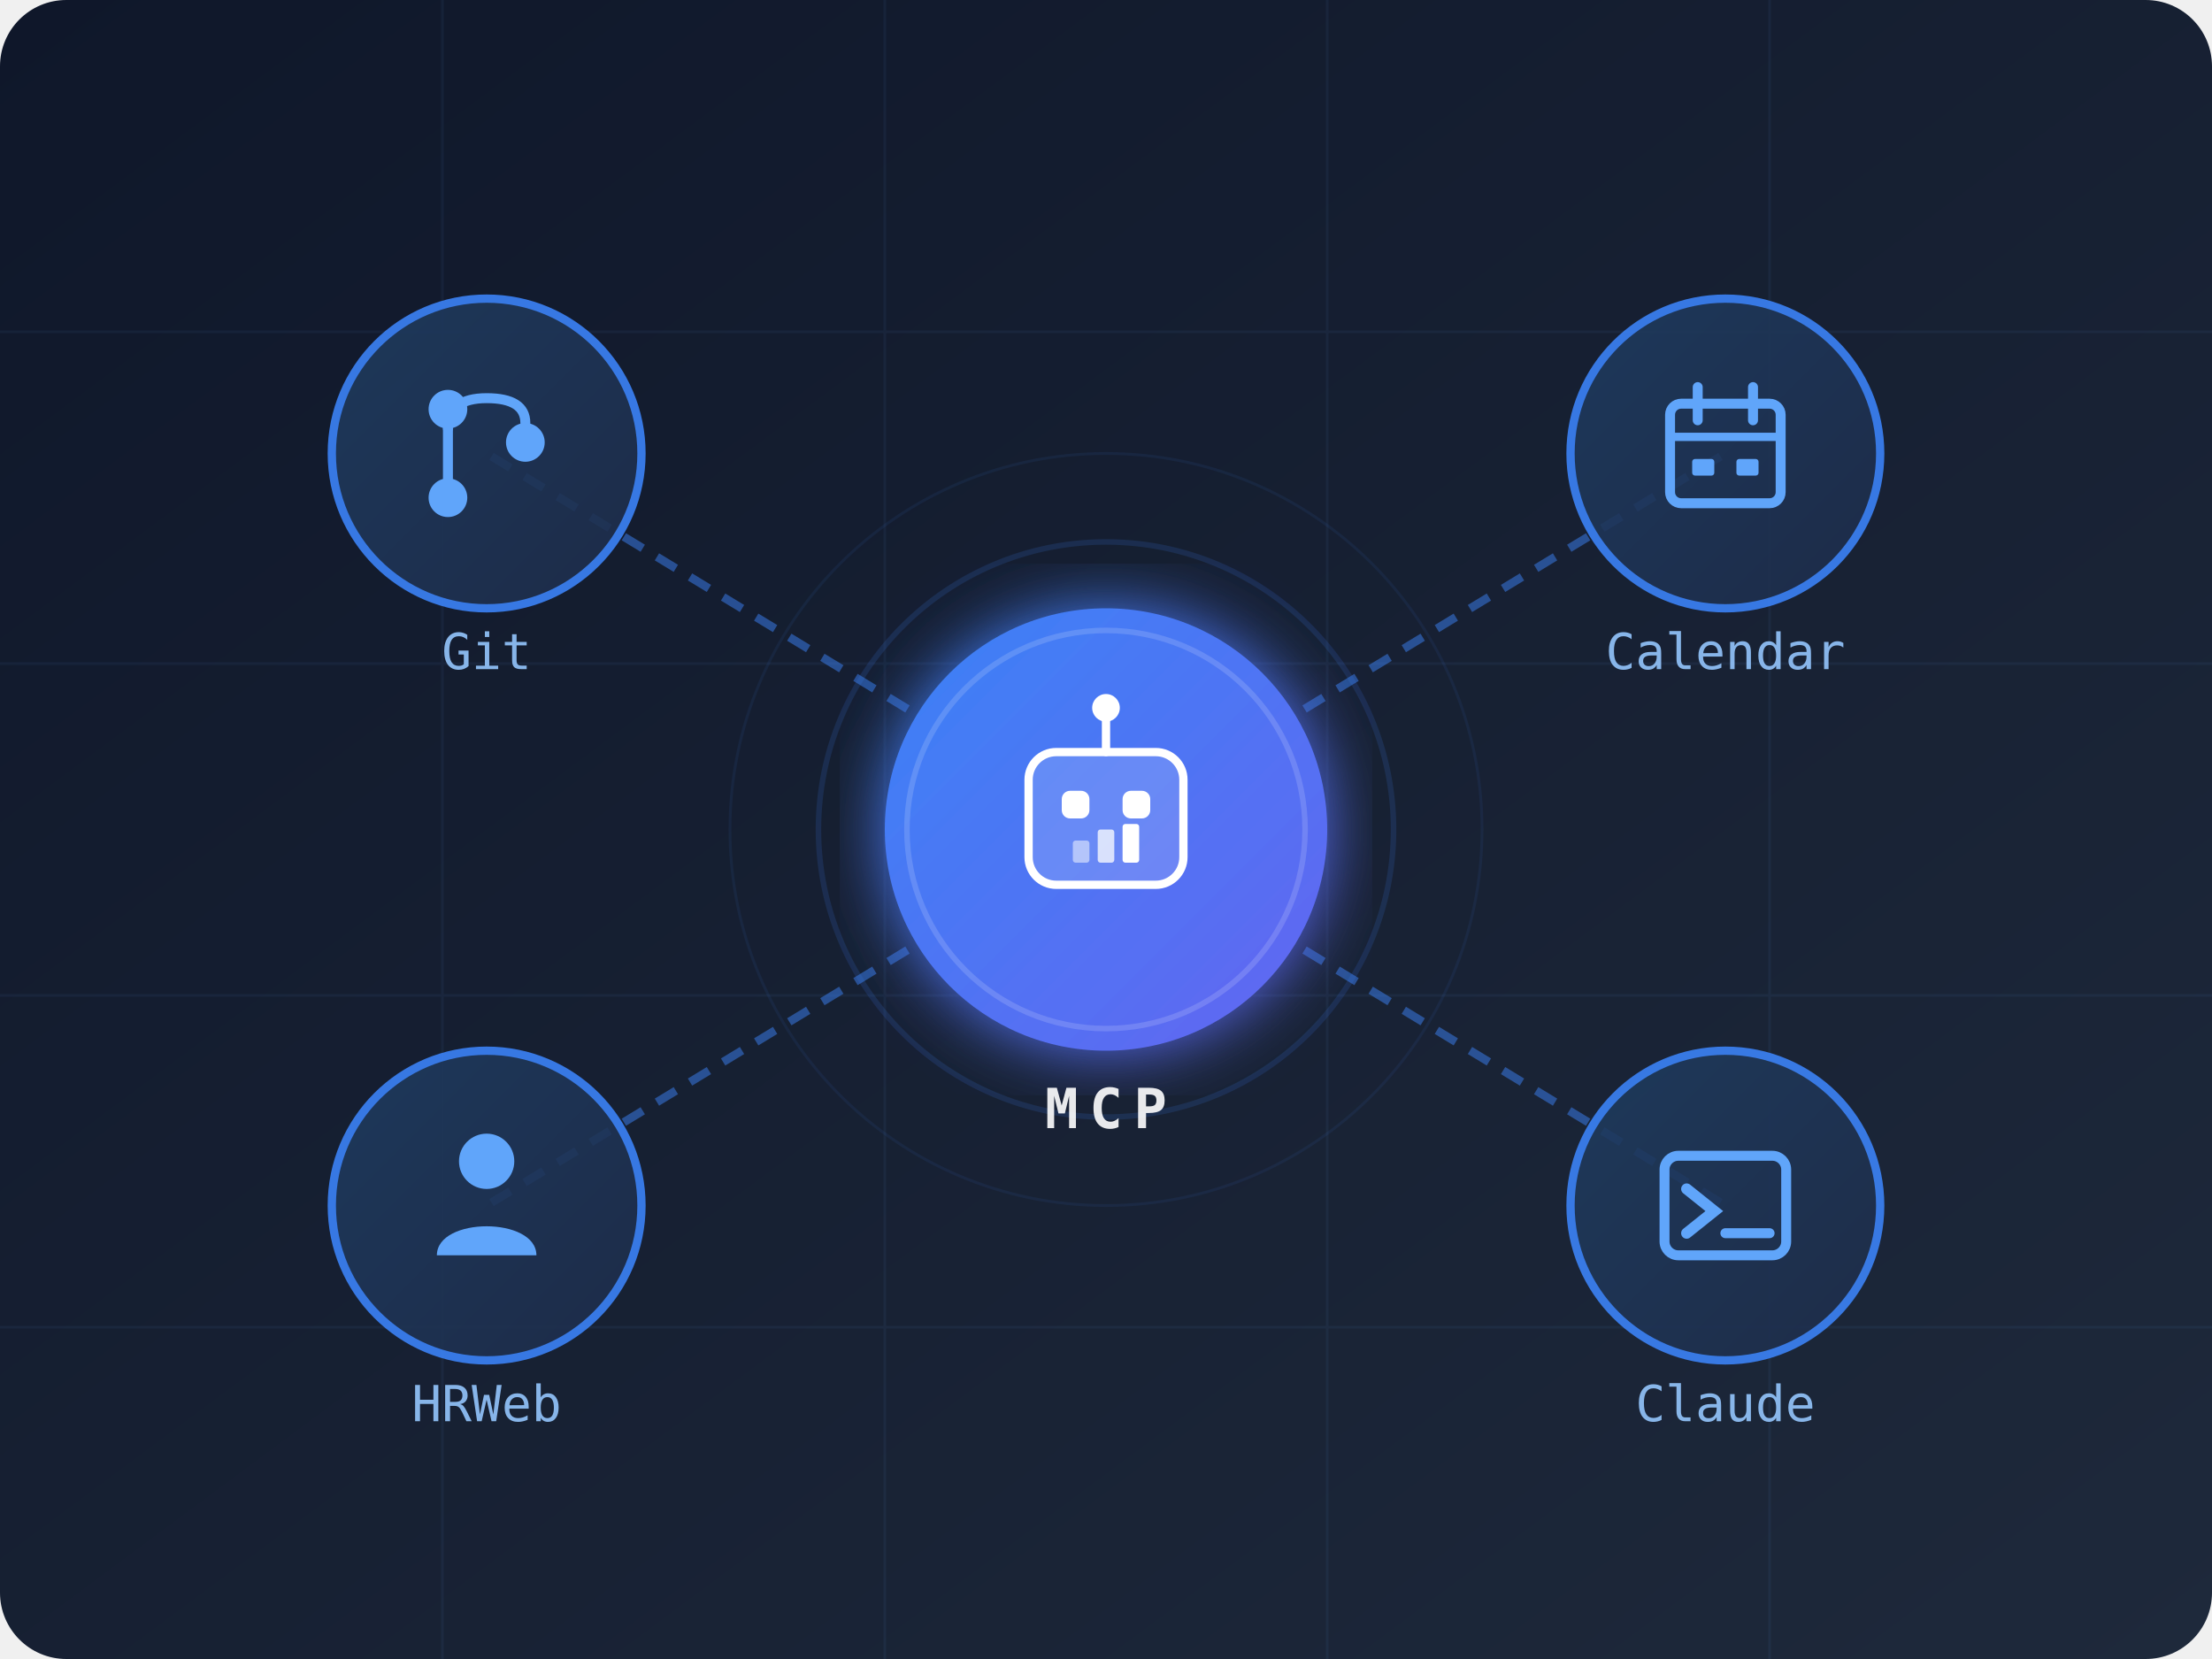
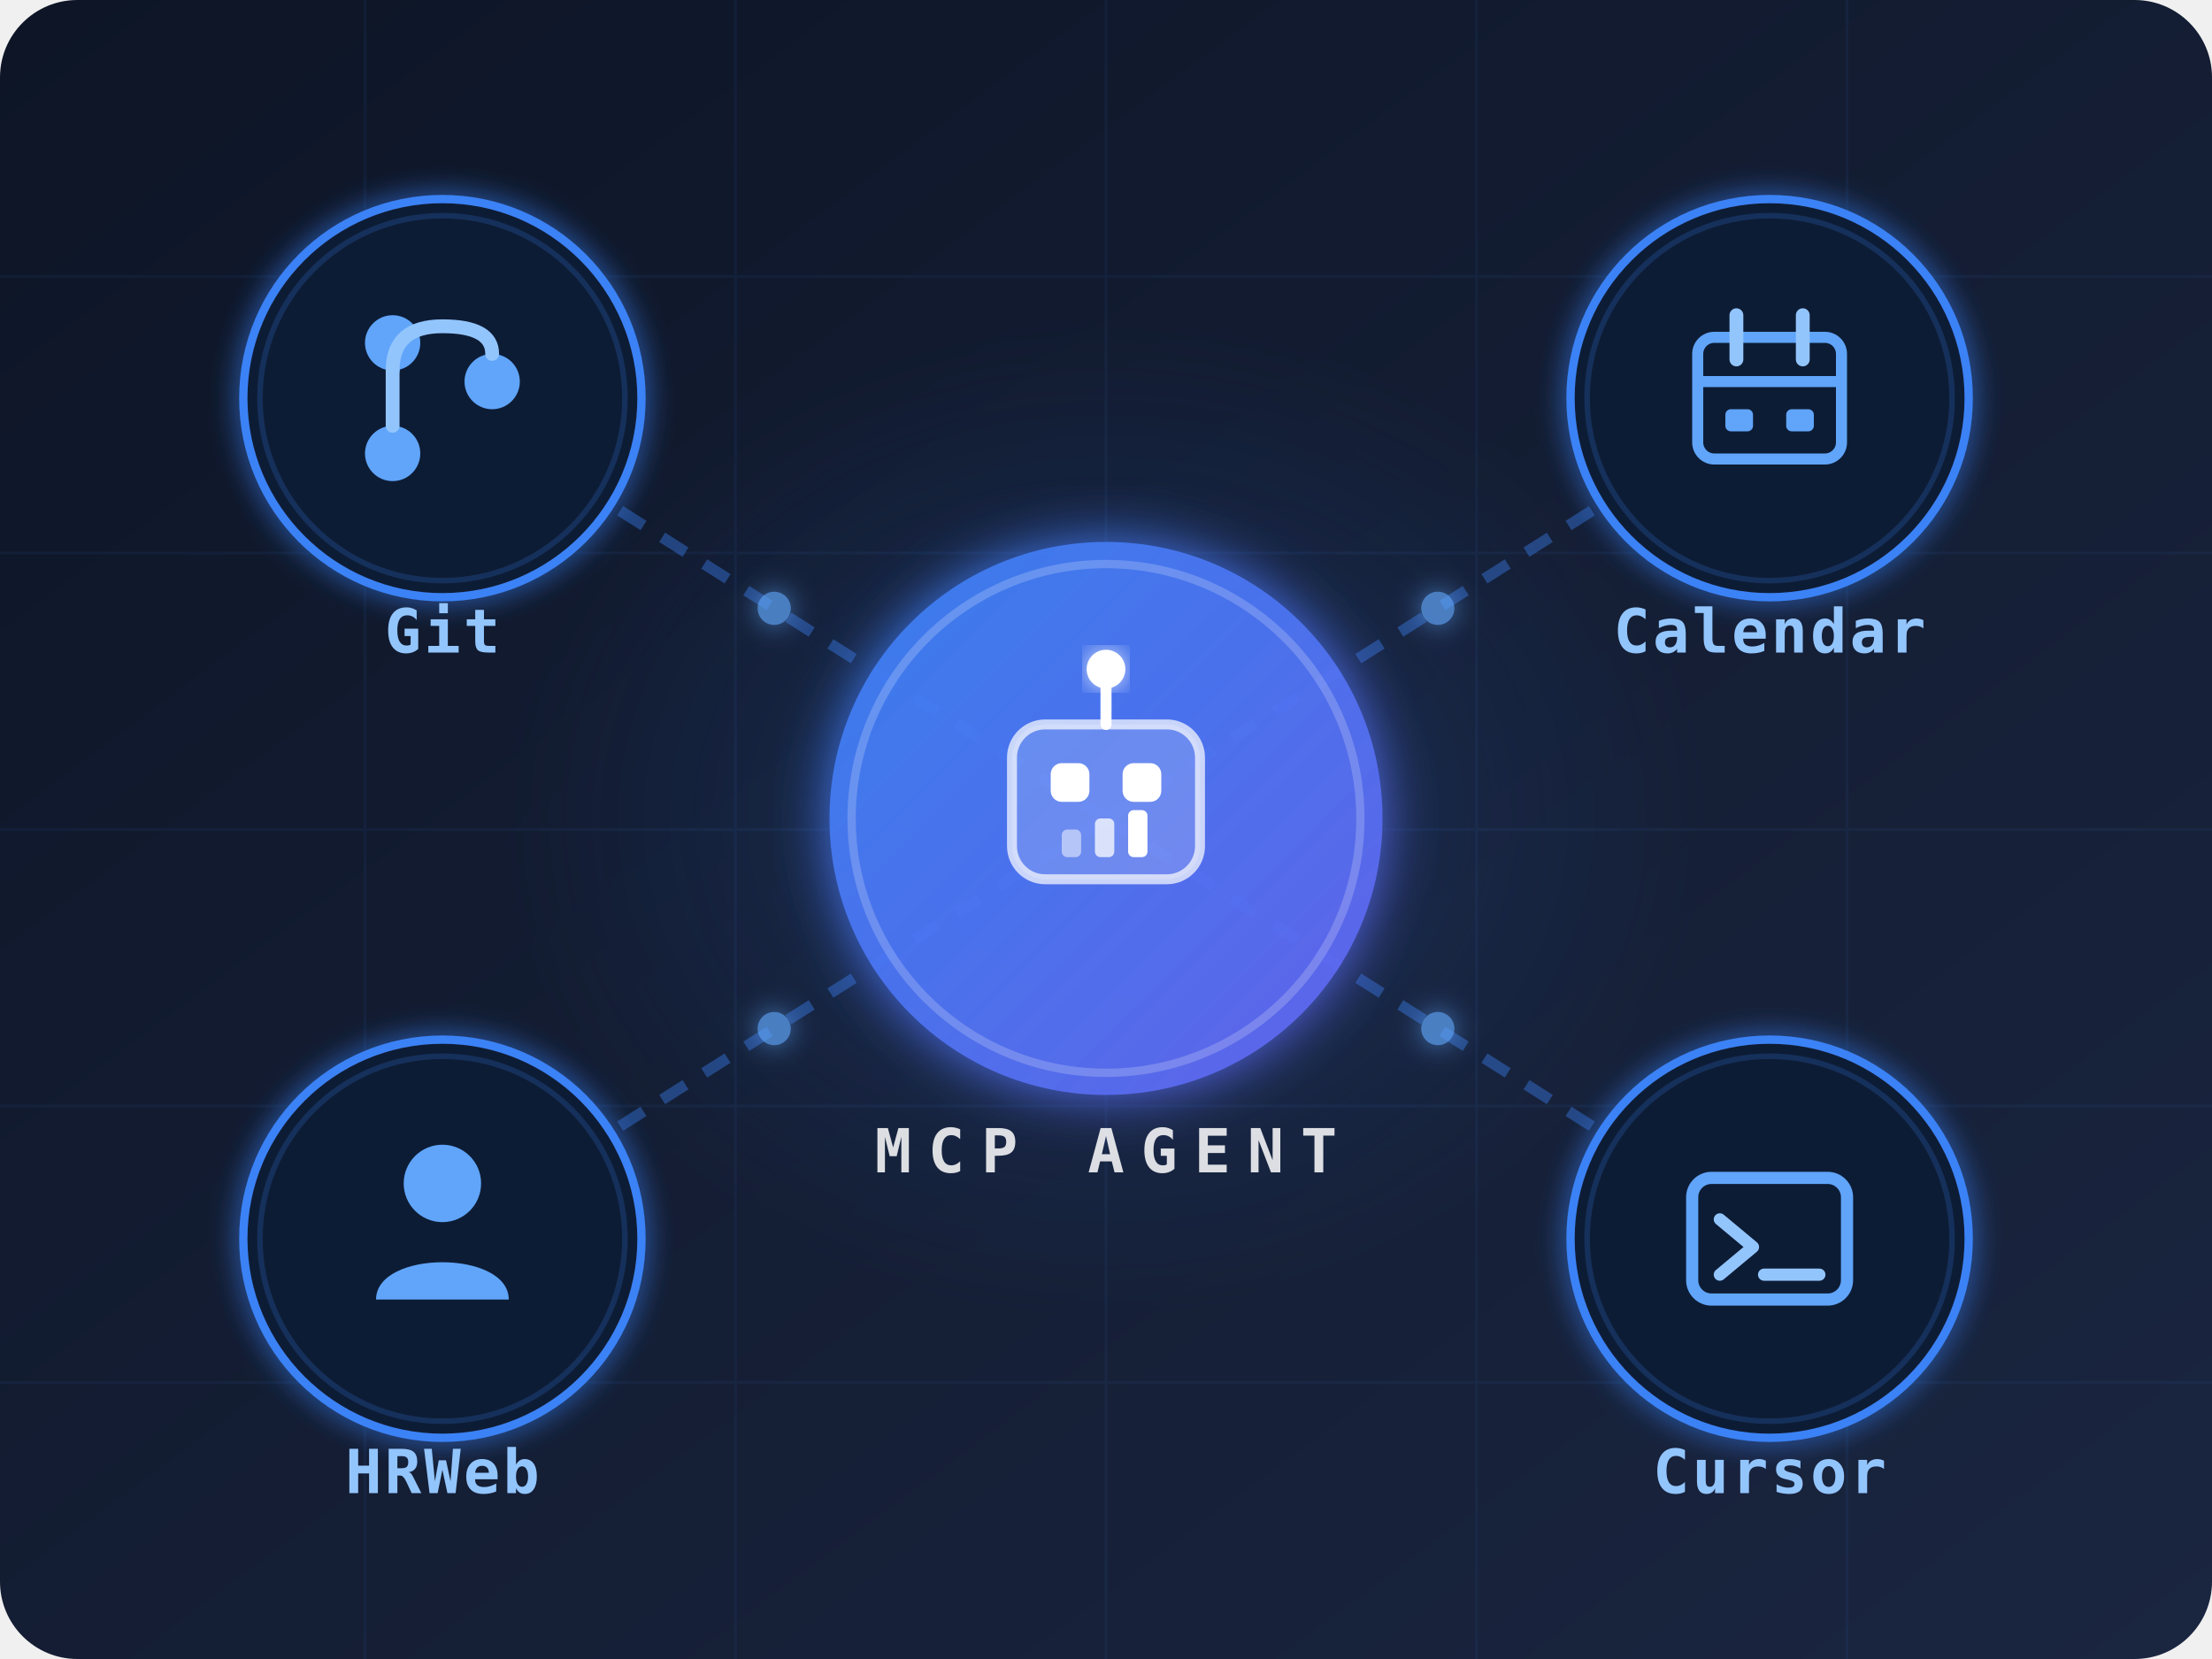
<svg xmlns="http://www.w3.org/2000/svg" viewBox="0 0 400 300" width="400" height="300">
  <defs>
    <linearGradient id="bg" x1="0%" y1="0%" x2="100%" y2="100%">
-       <stop offset="0%" stop-color="#0f172a" />
-       <stop offset="100%" stop-color="#1e293b" />
+       <stop offset="0%" stop-color="#0d1526" />
+       <stop offset="100%" stop-color="#1a2540" />
    </linearGradient>
    <linearGradient id="centerGrad" x1="0%" y1="0%" x2="100%" y2="100%">
      <stop offset="0%" stop-color="#3b82f6" />
      <stop offset="100%" stop-color="#6366f1" />
    </linearGradient>
-     <linearGradient id="nodeGrad" x1="0%" y1="0%" x2="100%" y2="100%">
-       <stop offset="0%" stop-color="#1e3a5f" />
-       <stop offset="100%" stop-color="#1e2d4a" />
-     </linearGradient>
+     <radialGradient id="glowBg" cx="50%" cy="50%" r="50%">
+       <stop offset="0%" stop-color="#3b82f6" stop-opacity="0.18" />
+       <stop offset="100%" stop-color="#3b82f6" stop-opacity="0" />
+     </radialGradient>
    <filter id="glow">
-       <feGaussianBlur stdDeviation="3" result="coloredBlur" />
+       <feGaussianBlur stdDeviation="5" result="coloredBlur" />
      <feMerge>
        <feMergeNode in="coloredBlur" />
        <feMergeNode in="SourceGraphic" />
      </feMerge>
    </filter>
-     <filter id="softGlow">
-       <feGaussianBlur stdDeviation="6" result="coloredBlur" />
+     <filter id="nodeGlow">
+       <feGaussianBlur stdDeviation="2.5" result="coloredBlur" />
      <feMerge>
        <feMergeNode in="coloredBlur" />
        <feMergeNode in="SourceGraphic" />
      </feMerge>
    </filter>
  </defs>
-   <rect width="400" height="300" fill="url(#bg)" rx="12" />
-   <g opacity="0.06" stroke="#60a5fa" stroke-width="0.5">
-     <line x1="0" y1="60" x2="400" y2="60" />
-     <line x1="0" y1="120" x2="400" y2="120" />
-     <line x1="0" y1="180" x2="400" y2="180" />
-     <line x1="0" y1="240" x2="400" y2="240" />
-     <line x1="80" y1="0" x2="80" y2="300" />
-     <line x1="160" y1="0" x2="160" y2="300" />
-     <line x1="240" y1="0" x2="240" y2="300" />
-     <line x1="320" y1="0" x2="320" y2="300" />
+   <rect width="400" height="300" fill="url(#bg)" rx="14" />
+   <ellipse cx="200" cy="148" rx="110" ry="90" fill="url(#glowBg)" />
+   <g stroke="#3b82f6" stroke-width="0.5" opacity="0.07">
+     <line x1="0" y1="50" x2="400" y2="50" />
+     <line x1="0" y1="100" x2="400" y2="100" />
+     <line x1="0" y1="150" x2="400" y2="150" />
+     <line x1="0" y1="200" x2="400" y2="200" />
+     <line x1="0" y1="250" x2="400" y2="250" />
+     <line x1="66" y1="0" x2="66" y2="300" />
+     <line x1="133" y1="0" x2="133" y2="300" />
+     <line x1="200" y1="0" x2="200" y2="300" />
+     <line x1="267" y1="0" x2="267" y2="300" />
+     <line x1="334" y1="0" x2="334" y2="300" />
  </g>
-   <g stroke="#3b82f6" stroke-width="1.5" opacity="0.5" stroke-dasharray="4,3">
-     <line x1="200" y1="150" x2="88" y2="82" />
-     <line x1="200" y1="150" x2="312" y2="82" />
-     <line x1="200" y1="150" x2="88" y2="218" />
-     <line x1="200" y1="150" x2="312" y2="218" />
+   <g stroke="#3b82f6" stroke-width="2" opacity="0.4" stroke-dasharray="5,4">
+     <line x1="200" y1="148" x2="80" y2="72" />
+     <line x1="200" y1="148" x2="320" y2="72" />
+     <line x1="200" y1="148" x2="80" y2="224" />
+     <line x1="200" y1="148" x2="320" y2="224" />
  </g>
-   <circle cx="200" cy="150" r="52" fill="none" stroke="#3b82f6" stroke-width="1" opacity="0.15" />
-   <circle cx="200" cy="150" r="68" fill="none" stroke="#3b82f6" stroke-width="0.5" opacity="0.08" />
-   <circle cx="88" cy="82" r="28" fill="url(#nodeGrad)" stroke="#3b82f6" stroke-width="1.5" opacity="0.9" />
-   <g transform="translate(88,82)" fill="none" stroke="#60a5fa" stroke-width="1.8" stroke-linecap="round">
-     <circle cx="-7" cy="-8" r="3.5" fill="#60a5fa" stroke="none" />
-     <circle cx="-7" cy="8" r="3.5" fill="#60a5fa" stroke="none" />
-     <circle cx="7" cy="-2" r="3.5" fill="#60a5fa" stroke="none" />
-     <line x1="-7" y1="-4.5" x2="-7" y2="4.5" />
-     <path d="M -7 -4.5 Q -7 -10 0 -10 Q 7 -10 7 -5.5" fill="none" />
+   <g fill="#60a5fa" opacity="0.7" filter="url(#nodeGlow)">
+     <circle cx="140" cy="110" r="3" />
+     <circle cx="260" cy="110" r="3" />
+     <circle cx="140" cy="186" r="3" />
+     <circle cx="260" cy="186" r="3" />
  </g>
-   <circle cx="312" cy="82" r="28" fill="url(#nodeGrad)" stroke="#3b82f6" stroke-width="1.5" opacity="0.9" />
-   <g transform="translate(312,82)">
-     <rect x="-10" y="-9" width="20" height="18" rx="2" fill="none" stroke="#60a5fa" stroke-width="1.8" />
-     <line x1="-10" y1="-3" x2="10" y2="-3" stroke="#60a5fa" stroke-width="1.5" />
-     <line x1="-5" y1="-12" x2="-5" y2="-6" stroke="#60a5fa" stroke-width="1.8" stroke-linecap="round" />
-     <line x1="5" y1="-12" x2="5" y2="-6" stroke="#60a5fa" stroke-width="1.8" stroke-linecap="round" />
-     <rect x="-6" y="1" width="4" height="3" rx="0.5" fill="#60a5fa" />
-     <rect x="2" y="1" width="4" height="3" rx="0.5" fill="#60a5fa" />
+   <circle cx="80" cy="72" r="36" fill="#111d35" stroke="#3b82f6" stroke-width="1.5" filter="url(#nodeGlow)" />
+   <circle cx="80" cy="72" r="33" fill="none" stroke="rgba(59,130,246,0.2)" stroke-width="1" />
+   <g transform="translate(80,72)">
+     <circle cx="-9" cy="-10" r="5" fill="#60a5fa" />
+     <circle cx="-9" cy="10" r="5" fill="#60a5fa" />
+     <circle cx="9" cy="-3" r="5" fill="#60a5fa" />
+     <line x1="-9" y1="-5" x2="-9" y2="5" stroke="#93c5fd" stroke-width="2.5" stroke-linecap="round" />
+     <path d="M -9 -5 Q -9 -13 0 -13 Q 9 -13 9 -8" fill="none" stroke="#93c5fd" stroke-width="2.5" stroke-linecap="round" />
  </g>
-   <circle cx="88" cy="218" r="28" fill="url(#nodeGrad)" stroke="#3b82f6" stroke-width="1.5" opacity="0.9" />
-   <g transform="translate(88,218)" fill="#60a5fa" stroke="none">
-     <circle cx="0" cy="-8" r="5" />
-     <path d="M -9 9 C -9 2 9 2 9 9 Z" />
+   <text x="80" y="118" text-anchor="middle" font-family="ui-monospace,monospace" font-size="11" font-weight="600" fill="#93c5fd" letter-spacing="0.5">Git</text>
+   <circle cx="320" cy="72" r="36" fill="#111d35" stroke="#3b82f6" stroke-width="1.5" filter="url(#nodeGlow)" />
+   <circle cx="320" cy="72" r="33" fill="none" stroke="rgba(59,130,246,0.2)" stroke-width="1" />
+   <g transform="translate(320,72)">
+     <rect x="-13" y="-11" width="26" height="22" rx="3" fill="none" stroke="#60a5fa" stroke-width="2" />
+     <line x1="-13" y1="-3" x2="13" y2="-3" stroke="#60a5fa" stroke-width="2" />
+     <line x1="-6" y1="-15" x2="-6" y2="-7" stroke="#93c5fd" stroke-width="2.5" stroke-linecap="round" />
+     <line x1="6" y1="-15" x2="6" y2="-7" stroke="#93c5fd" stroke-width="2.5" stroke-linecap="round" />
+     <rect x="-8" y="2" width="5" height="4" rx="1" fill="#60a5fa" />
+     <rect x="3" y="2" width="5" height="4" rx="1" fill="#60a5fa" />
  </g>
-   <circle cx="312" cy="218" r="28" fill="url(#nodeGrad)" stroke="#3b82f6" stroke-width="1.5" opacity="0.9" />
-   <g transform="translate(312,218)" fill="none" stroke="#60a5fa" stroke-width="1.8" stroke-linecap="round">
-     <rect x="-11" y="-9" width="22" height="18" rx="2.5" />
-     <polyline points="-7,-3 -2,1 -7,5" stroke-width="2" />
-     <line x1="0" y1="5" x2="8" y2="5" />
+   <text x="320" y="118" text-anchor="middle" font-family="ui-monospace,monospace" font-size="11" font-weight="600" fill="#93c5fd" letter-spacing="0.5">Calendar</text>
+   <circle cx="80" cy="224" r="36" fill="#111d35" stroke="#3b82f6" stroke-width="1.5" filter="url(#nodeGlow)" />
+   <circle cx="80" cy="224" r="33" fill="none" stroke="rgba(59,130,246,0.2)" stroke-width="1" />
+   <g transform="translate(80,224)">
+     <circle cx="0" cy="-10" r="7" fill="#60a5fa" />
+     <path d="M -12 11 C -12 2 12 2 12 11 Z" fill="#60a5fa" />
  </g>
-   <circle cx="200" cy="150" r="40" fill="url(#centerGrad)" filter="url(#softGlow)" />
-   <circle cx="200" cy="150" r="36" fill="none" stroke="rgba(255,255,255,0.15)" stroke-width="1" />
-   <g transform="translate(200,150)" fill="white">
-     <rect x="-14" y="-14" width="28" height="24" rx="5" fill="rgba(255,255,255,0.15)" stroke="white" stroke-width="1.5" />
-     <rect x="-8" y="-7" width="5" height="5" rx="1.5" fill="white" />
-     <rect x="3" y="-7" width="5" height="5" rx="1.5" fill="white" />
-     <rect x="-6" y="2" width="3" height="4" rx="0.5" fill="rgba(255,255,255,0.5)" />
-     <rect x="-1.5" y="0" width="3" height="6" rx="0.5" fill="rgba(255,255,255,0.75)" />
-     <rect x="3" y="-1" width="3" height="7" rx="0.5" fill="white" />
-     <line x1="0" y1="-14" x2="0" y2="-20" stroke="white" stroke-width="1.5" stroke-linecap="round" />
-     <circle cx="0" cy="-22" r="2.5" fill="white" />
+   <text x="80" y="270" text-anchor="middle" font-family="ui-monospace,monospace" font-size="11" font-weight="600" fill="#93c5fd" letter-spacing="0.5">HRWeb</text>
+   <circle cx="320" cy="224" r="36" fill="#111d35" stroke="#3b82f6" stroke-width="1.5" filter="url(#nodeGlow)" />
+   <circle cx="320" cy="224" r="33" fill="none" stroke="rgba(59,130,246,0.2)" stroke-width="1" />
+   <g transform="translate(320,224)" fill="none" stroke="#60a5fa" stroke-width="2.2" stroke-linecap="round" stroke-linejoin="round">
+     <rect x="-14" y="-11" width="28" height="22" rx="3.5" />
+     <polyline points="-9,-3.5 -3,1.5 -9,6.5" stroke="#93c5fd" />
+     <line x1="-1" y1="6.5" x2="9" y2="6.5" stroke="#93c5fd" />
  </g>
-   <text x="88" y="121" text-anchor="middle" font-family="monospace" font-size="9" fill="#93c5fd" opacity="0.9">Git</text>
-   <text x="312" y="121" text-anchor="middle" font-family="monospace" font-size="9" fill="#93c5fd" opacity="0.9">Calendar</text>
-   <text x="88" y="257" text-anchor="middle" font-family="monospace" font-size="9" fill="#93c5fd" opacity="0.9">HRWeb</text>
-   <text x="312" y="257" text-anchor="middle" font-family="monospace" font-size="9" fill="#93c5fd" opacity="0.9">Claude</text>
-   <text x="200" y="204" text-anchor="middle" font-family="monospace" font-size="10" font-weight="bold" fill="white" opacity="0.9" letter-spacing="2">MCP</text>
+   <text x="320" y="270" text-anchor="middle" font-family="ui-monospace,monospace" font-size="11" font-weight="600" fill="#93c5fd" letter-spacing="0.5">Cursor</text>
+   <circle cx="200" cy="148" r="50" fill="url(#centerGrad)" filter="url(#glow)" opacity="0.95" />
+   <circle cx="200" cy="148" r="46" fill="none" stroke="rgba(255,255,255,0.2)" stroke-width="1.5" />
+   <g transform="translate(200,148)">
+     <rect x="-17" y="-17" width="34" height="28" rx="6" fill="rgba(255,255,255,0.18)" stroke="rgba(255,255,255,0.7)" stroke-width="1.8" />
+     <rect x="-10" y="-10" width="7" height="7" rx="2" fill="white" />
+     <rect x="3" y="-10" width="7" height="7" rx="2" fill="white" />
+     <rect x="-8" y="2" width="3.5" height="5" rx="1" fill="rgba(255,255,255,0.5)" />
+     <rect x="-2" y="0" width="3.5" height="7" rx="1" fill="rgba(255,255,255,0.75)" />
+     <rect x="4" y="-1.5" width="3.5" height="8.5" rx="1" fill="white" />
+     <line x1="0" y1="-17" x2="0" y2="-24" stroke="white" stroke-width="2" stroke-linecap="round" />
+     <circle cx="0" cy="-27" r="3.5" fill="white" filter="url(#nodeGlow)" />
+   </g>
+   <text x="200" y="212" text-anchor="middle" font-family="ui-monospace,monospace" font-size="11" font-weight="700" fill="rgba(255,255,255,0.85)" letter-spacing="3">MCP AGENT</text>
</svg>
